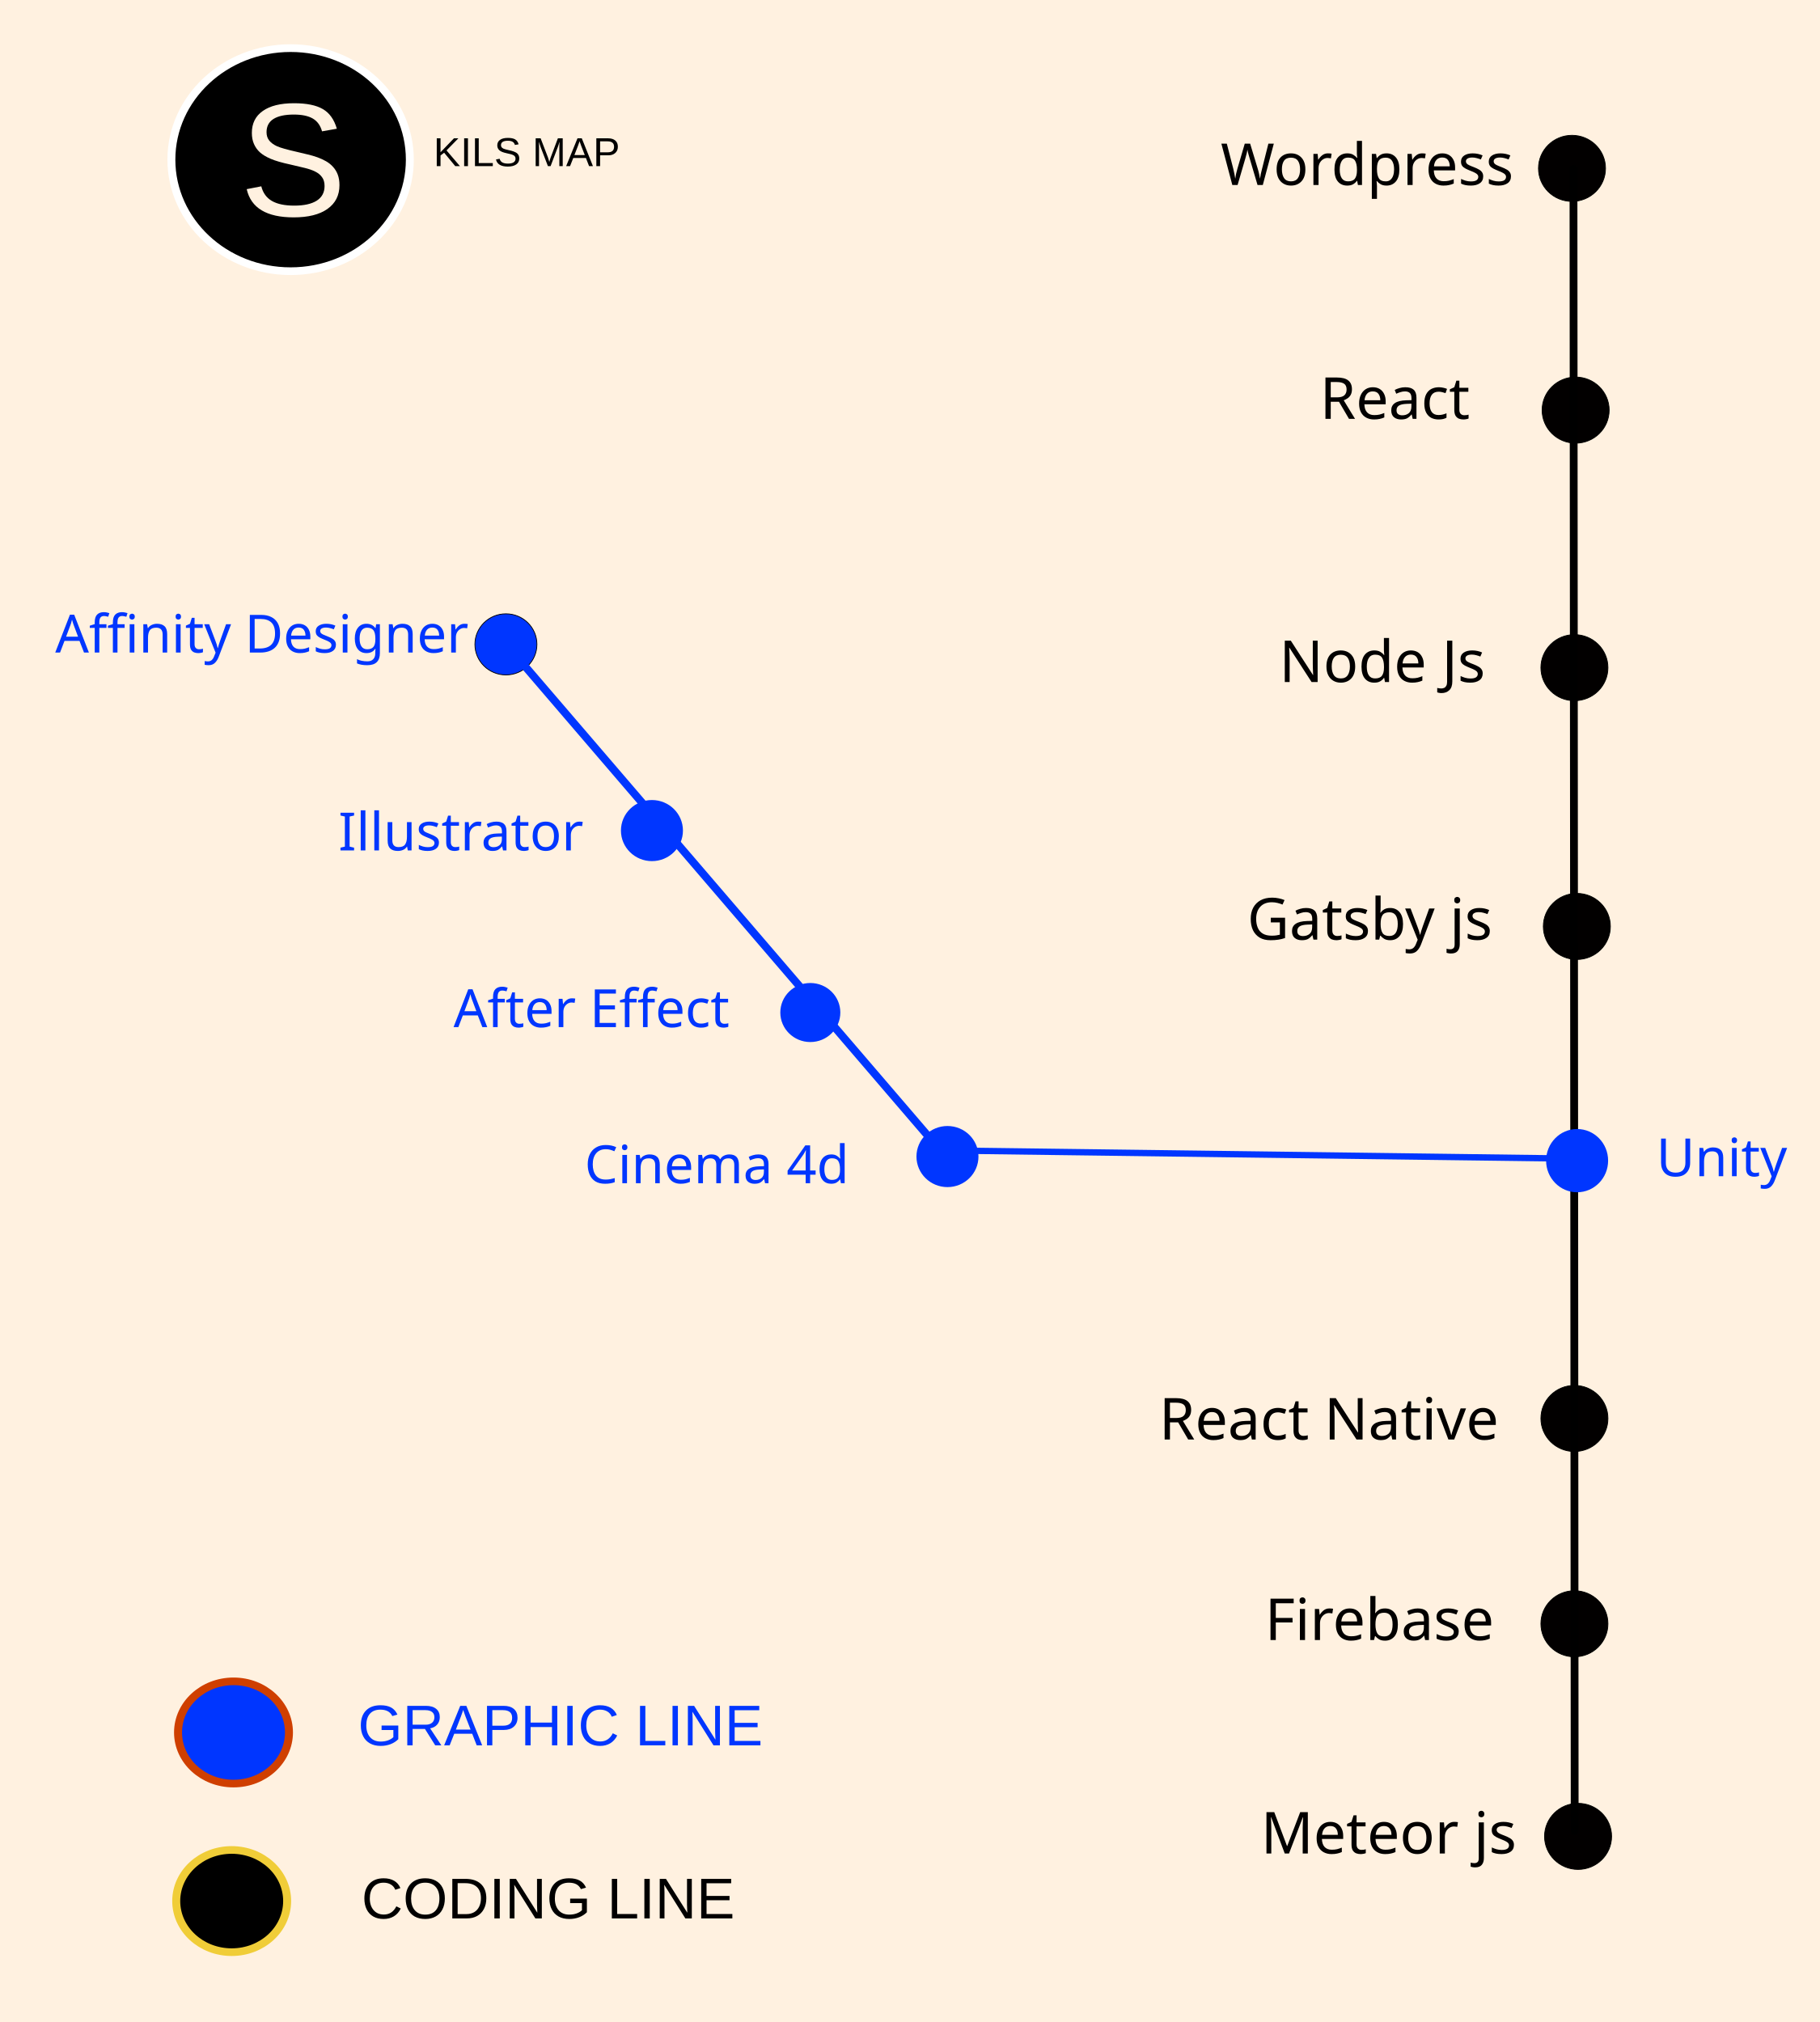
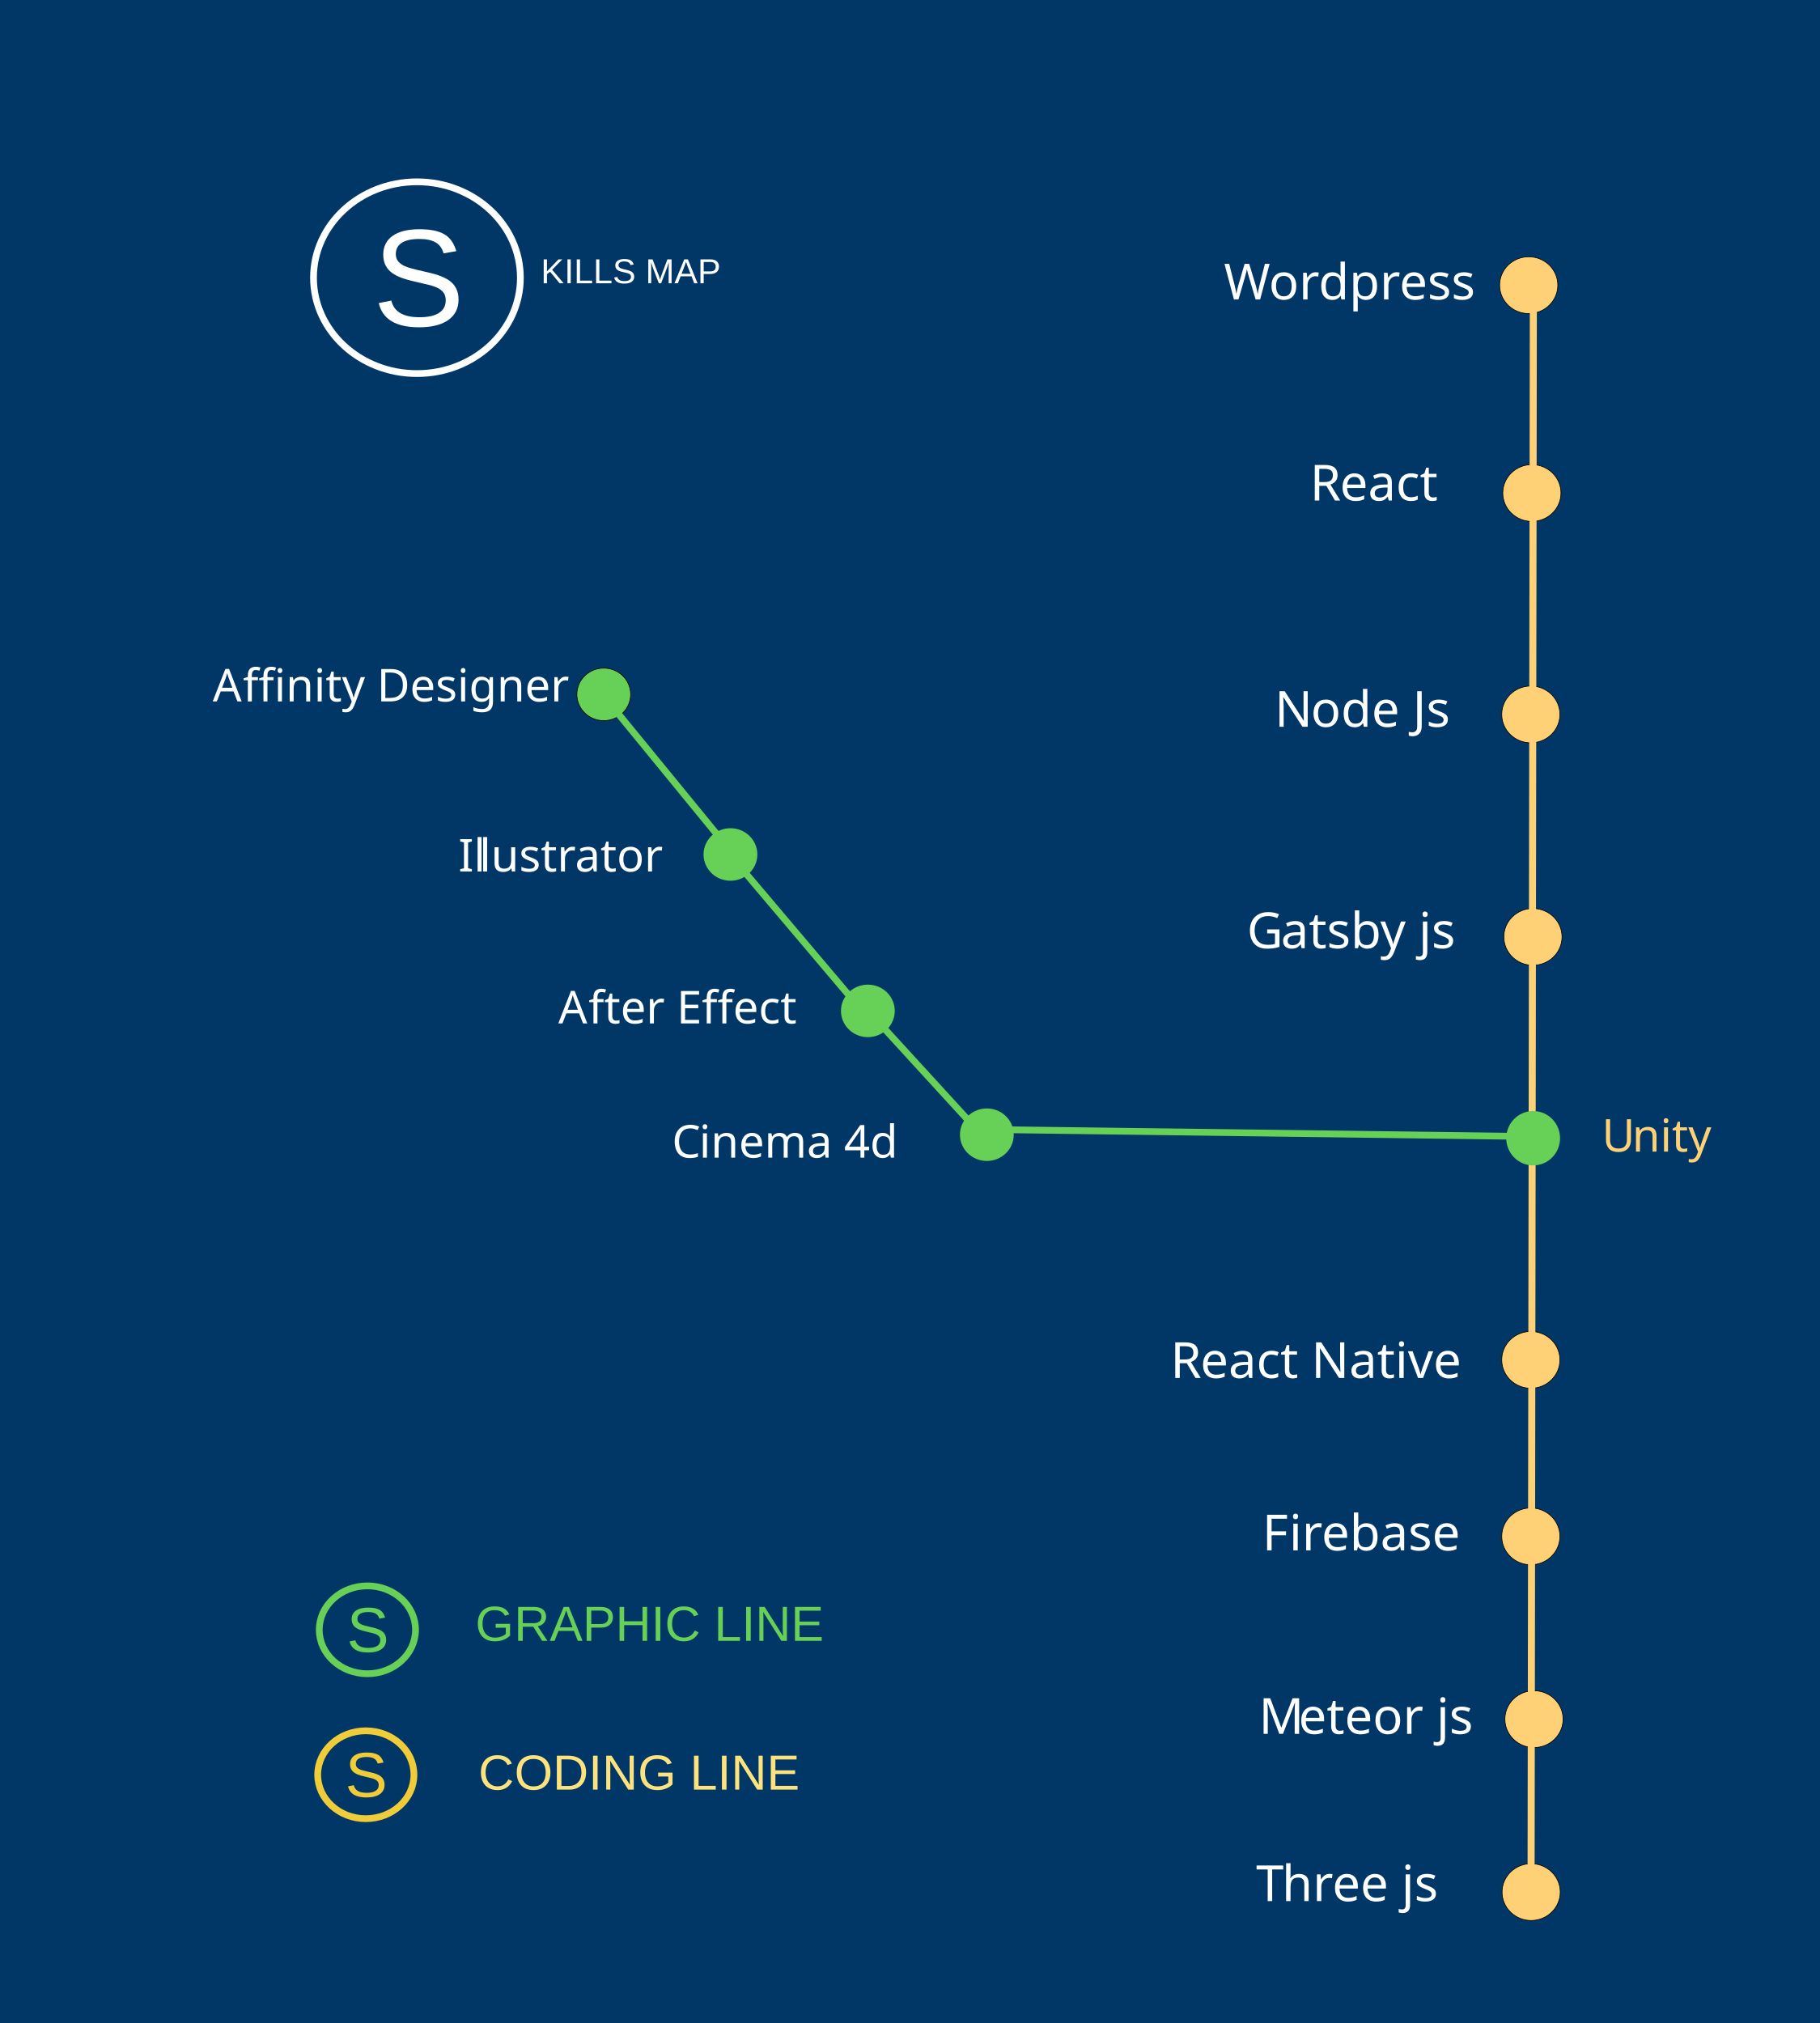
- <svg xmlns="http://www.w3.org/2000/svg" width="100%" height="100%" viewBox="0 0 900 1000" version="1.1" xml:space="preserve" style="fill-rule:evenodd;clip-rule:evenodd;stroke-linecap:round;stroke-linejoin:round;stroke-miterlimit:1.5;">
-   <g transform="matrix(1,0,0,0.714286,0,0)">
-     <rect x="-107.213" y="-38.233" width="1061.63" height="1472.62" style="fill:rgb(255,241,224);" />
+ <svg xmlns="http://www.w3.org/2000/svg" width="100%" height="100%" viewBox="0 0 1200 1334" version="1.1" xml:space="preserve" style="fill-rule:evenodd;clip-rule:evenodd;stroke-linecap:round;stroke-linejoin:round;stroke-miterlimit:1.5;">
+   <rect x="-15.372" y="-121.917" width="1228.21" height="1732.3" style="fill:#003766;" />
+   <g>
+     <ellipse cx="242.25" cy="1074.72" rx="31.729" ry="28.971" style="fill:none;stroke:#67d057;stroke-width:4.45px;" />
+     <text x="228.612px" y="1089.3px" style="font-family:'ArialMT', 'Arial', sans-serif;font-size:41.857px;fill:#67d057;">S</text>
  </g>
-   <g transform="matrix(1,0,0,1,-2.60592,-54.7231)">
-     <g transform="matrix(0.266955,0,0,0.255458,75.2742,876.782)">
-       <ellipse cx="160.325" cy="136.019" rx="102.734" ry="98.939" style="fill:rgb(0,54,255);stroke:rgb(207,63,0);stroke-width:14.8px;" />
-     </g>
-     <g transform="matrix(1.54474,0,0,1.52154,-89.0774,729.28)">
-       <text x="126.47px" y="128.139px" style="font-family:'ArialMT', 'Arial', sans-serif;font-size:24px;fill:rgb(0,54,255);">S</text>
-     </g>
+   <g>
+     <ellipse cx="241.212" cy="1170.29" rx="31.729" ry="28.971" style="fill:none;stroke:#f0cd38;stroke-width:4.45px;" />
+     <text x="227.575px" y="1184.87px" style="font-family:'ArialMT', 'Arial', sans-serif;font-size:41.857px;fill:#f0cd38;">S</text>
  </g>
-   <g transform="matrix(1,0,0,1,-3.50249,28.6591)">
-     <g transform="matrix(0.266955,0,0,0.255458,75.2742,876.782)">
-       <ellipse cx="160.325" cy="136.019" rx="102.734" ry="98.939" style="stroke:rgb(240,205,56);stroke-width:14.8px;" />
-     </g>
-     <g transform="matrix(1.54474,0,0,1.52154,-89.0774,729.28)">
-       <text x="126.47px" y="128.139px" style="font-family:'ArialMT', 'Arial', sans-serif;font-size:24px;">S</text>
-     </g>
+   <text x="313.446px" y="1082.01px" style="font-family:'ArialMT', 'Arial', sans-serif;font-size:32.523px;fill:#67d057;">G<tspan x="338.979px 362.685px 384.58px 406.474px 430.18px 439.3px 463.006px 472.126px 490.382px 499.503px 523.208px " y="1082.01px 1082.01px 1082.01px 1082.01px 1082.01px 1082.01px 1082.01px 1082.01px 1082.01px 1082.01px 1082.01px ">RAPHIC LINE</tspan>
+   </text>
+   <text x="315.452px" y="1180.12px" style="font-family:'ArialMT', 'Arial', sans-serif;font-size:32.552px;fill:#fee27d;">C<tspan x="339.179px 364.735px 388.462px 397.59px 421.317px 446.873px 456.001px 474.273px 483.402px 507.128px " y="1180.12px 1180.12px 1180.12px 1180.12px 1180.12px 1180.12px 1180.12px 1180.12px 1180.12px 1180.12px ">ODING LINE</tspan>
+   </text>
+   <g>
+     <ellipse cx="1008" cy="188.051" rx="19.185" ry="18.733" style="fill:#ffd177;stroke:#000;stroke-width:0.44px;" />
+     <ellipse cx="1010.09" cy="325.102" rx="19.185" ry="18.733" style="fill:#ffd177;stroke:#000;stroke-width:0.44px;" />
+     <ellipse cx="1009.39" cy="471.105" rx="19.185" ry="18.733" style="fill:#ffd177;stroke:#000;stroke-width:0.44px;" />
+     <ellipse cx="1010.78" cy="617.797" rx="19.185" ry="18.733" style="fill:#ffd177;stroke:#000;stroke-width:0.44px;" />
+     <ellipse cx="1009.39" cy="896.717" rx="19.185" ry="18.733" style="fill:#ffd177;stroke:#000;stroke-width:0.44px;" />
+     <ellipse cx="1009.39" cy="1013.11" rx="19.185" ry="18.733" style="fill:#ffd177;stroke:#000;stroke-width:0.44px;" />
+     <ellipse cx="1011.48" cy="1133.63" rx="19.185" ry="18.733" style="fill:#ffd177;stroke:#000;stroke-width:0.44px;" />
+     <ellipse cx="1009.61" cy="1247.67" rx="19.185" ry="18.733" style="fill:#ffd177;stroke:#000;stroke-width:0.44px;" />
+     <text x="807.015px" y="197.469px" style="font-family:'BerlinSansFB-Reg', 'Berlin Sans FB', sans-serif;font-size:32.856px;fill:#fff;">W<tspan x="836.598px 853.552px 864.595px 883.038px 901.74px 912.784px 928.766px " y="197.469px 197.469px 197.469px 197.469px 197.469px 197.469px 197.469px ">ordpres</tspan>s</text>
+     <text x="863.755px" y="330.056px" style="font-family:'BerlinSansFB-Reg', 'Berlin Sans FB', sans-serif;font-size:32.856px;fill:#fff;">R<tspan x="883.461px 899.443px 917.821px 931.148px " y="330.056px 330.056px 330.056px 330.056px ">eact</tspan>
+     </text>
+     <text x="840.492px" y="479.254px" style="font-family:'BerlinSansFB-Reg', 'Berlin Sans FB', sans-serif;font-size:32.856px;fill:#fff;">N<tspan x="864.295px 881.248px 899.692px 915.673px 923.964px 932.821px " y="479.254px 479.254px 479.254px 479.254px 479.254px 479.254px ">ode Js</tspan>
+     </text>
+     <text x="822.168px" y="625.257px" style="font-family:'BerlinSansFB-Reg', 'Berlin Sans FB', sans-serif;font-size:32.856px;fill:#fff;">G<tspan x="844.546px 862.925px 874.259px 884.169px 902.547px 918.335px 926.625px 933.961px " y="625.257px 625.257px 625.257px 625.257px 625.257px 625.257px 625.257px 625.257px ">atsby js</tspan>
+     </text>
+     <text x="771.76px" y="908.641px" style="font-family:'BerlinSansFB-Reg', 'Berlin Sans FB', sans-serif;font-size:32.856px;fill:#fff;">R<tspan x="791.467px 807.448px 825.827px 839.153px 850.488px 858.778px 882.581px 900.96px 912.294px 919.597px 936.372px " y="908.641px 908.641px 908.641px 908.641px 908.641px 908.641px 908.641px 908.641px 908.641px 908.641px 908.641px ">eact Native</tspan>
+     </text>
+     <text x="832.317px" y="1022.33px" style="font-family:'BerlinSansFB-Reg', 'Berlin Sans FB', sans-serif;font-size:32.856px;fill:#fff;">F<tspan x="849.999px 857.302px 868.345px 884.327px 902.705px 921.084px " y="1022.33px 1022.33px 1022.33px 1022.33px 1022.33px 1022.33px ">irebas</tspan>e</text>
+     <text x="830.01px" y="1143.32px" style="font-family:'BerlinSansFB-Reg', 'Berlin Sans FB', sans-serif;font-size:32.856px;fill:#fff;">M<tspan x="856.209px 872.191px 883.526px 899.508px 916.461px 927.504px 935.795px 943.13px " y="1143.32px 1143.32px 1143.32px 1143.32px 1143.32px 1143.32px 1143.32px 1143.32px ">eteor js</tspan>
+     </text>
+     <text x="828.231px" y="1253.61px" style="font-family:'BerlinSansFB-Reg', 'Berlin Sans FB', sans-serif;font-size:32.856px;fill:#fff;">T<tspan x="845.249px 862.494px 873.537px 889.519px 905.501px 913.792px 921.127px " y="1253.61px 1253.61px 1253.61px 1253.61px 1253.61px 1253.61px 1253.61px ">hree js</tspan>
+     </text>
+     <path d="M1011.07,188.394l-1.529,1063.32" style="fill:#ffd177;stroke:#ffd177;stroke-width:4.64px;" />
  </g>
-   <g transform="matrix(1.41869,0,0,1.41869,-96.4656,-436.894)">
-     <text x="192.765px" y="916.382px" style="font-family:'ArialMT', 'Arial', sans-serif;font-size:20px;fill:rgb(0,54,255);">GRAPHIC LINE</text>
+   <g>
+     <ellipse cx="481.639" cy="563.452" rx="17.737" ry="17.318" style="fill:#67d057;" />
+     <ellipse cx="398.1" cy="457.891" rx="17.737" ry="17.318" style="fill:#67d057;stroke:#000;stroke-width:0.44px;" />
+     <path d="M394.072,454.06l85.682,104.688" style="fill:#67d057;stroke:#67d057;stroke-width:4.45px;" />
+     <ellipse cx="572.249" cy="666.596" rx="17.737" ry="17.318" style="fill:#67d057;" />
+     <ellipse cx="650.705" cy="748.243" rx="17.737" ry="17.318" style="fill:#67d057;" />
+     <ellipse cx="1010.93" cy="750.563" rx="17.737" ry="17.93" style="fill:#67d057;" />
+     <path d="M481.896,564.272l87.397,103.287" style="fill:#67d057;stroke:#67d057;stroke-width:4.45px;" />
+     <text x="140.269px" y="462.538px" style="font-family:'BerlinSansFB-Reg', 'Berlin Sans FB', sans-serif;font-size:29.907px;fill:#fff;">A<tspan x="160.167px 169.04px 184.369px 200.154px 206.801px 217.119px 231.489px 239.035px 259.567px 274.114px 283.135px 289.782px 305.479px 321.264px 335.812px " y="462.538px 462.538px 462.538px 462.538px 462.538px 462.538px 462.538px 462.538px 462.538px 462.538px 462.538px 462.538px 462.538px 462.538px 462.538px ">fﬁnity Designer</tspan>
+     </text>
+     <text x="302.238px" y="574.695px" style="font-family:'BerlinSansFB-Reg', 'Berlin Sans FB', sans-serif;font-size:29.907px;fill:#fff;">Il<tspan x="316.034px 322.681px 339.336px 348.356px 358.674px 368.726px 385.454px 395.772px 411.203px " y="574.695px 574.695px 574.695px 574.695px 574.695px 574.695px 574.695px 574.695px 574.695px ">lustrator</tspan>
+     </text>
+     <text x="368.149px" y="674.861px" style="font-family:'BerlinSansFB-Reg', 'Berlin Sans FB', sans-serif;font-size:29.907px;fill:#fff;">A<tspan x="388.047px 396.919px 407.237px 421.784px 431.836px 439.382px 455.625px 464.498px 473.371px 487.918px 500.048px " y="674.861px 674.861px 674.861px 674.861px 674.861px 674.861px 674.861px 674.861px 674.861px 674.861px 674.861px ">fter Effect</tspan>
+     </text>
+     <text x="1056.26px" y="759.391px" style="font-family:'BerlinSansFB-Reg', 'Berlin Sans FB', sans-serif;font-size:29.907px;fill:#ffd177;">U<tspan x="1076.19px 1091.97px 1098.62px 1108.94px " y="759.391px 759.391px 759.391px 759.391px ">nity</tspan>
+     </text>
+     <text x="443.063px" y="763.356px" style="font-family:'BerlinSansFB-Reg', 'Berlin Sans FB', sans-serif;font-size:29.907px;fill:#fff;">C<tspan x="460.956px 467.603px 483.388px 497.936px 523.257px 539.986px 547.532px 562.625px " y="763.356px 763.356px 763.356px 763.356px 763.356px 763.356px 763.356px 763.356px ">inema 4d</tspan>
+     </text>
+     <path d="M647.975,744.775l368.154,4.724" style="fill:#67d057;stroke:#67d057;stroke-width:4.46px;" />
+     <path d="M570.177,664.108l78.995,86.342" style="fill:#67d057;stroke:#67d057;stroke-width:4.46px;" />
  </g>
-   <g transform="matrix(1.41995,0,0,1.41995,-94.9744,-352.457)">
-     <text x="192.765px" y="916.382px" style="font-family:'ArialMT', 'Arial', sans-serif;font-size:20px;">CODING LINE</text>
-   </g>
-   <g transform="matrix(1.28665,0,0,1.28665,-101.852,-12.8305)">
-     <g transform="matrix(0.75,0,0,0.781609,528.767,-158.665)">
-       <ellipse cx="206.09" cy="298.552" rx="17.185" ry="16.251" style="fill:rgb(2,0,0);stroke:black;stroke-width:0.39px;" />
-     </g>
-     <g transform="matrix(0.75,0,0,0.781609,530.168,-65.7374)">
-       <ellipse cx="206.09" cy="298.552" rx="17.185" ry="16.251" style="fill:rgb(2,0,0);stroke:black;stroke-width:0.39px;" />
-     </g>
-     <g transform="matrix(0.75,0,0,0.781609,529.701,33.2604)">
-       <ellipse cx="206.09" cy="298.552" rx="17.185" ry="16.251" style="fill:rgb(2,0,0);stroke:black;stroke-width:0.39px;" />
-     </g>
-     <g transform="matrix(0.75,0,0,0.781609,530.635,132.725)">
-       <ellipse cx="206.09" cy="298.552" rx="17.185" ry="16.251" style="fill:rgb(2,0,0);stroke:black;stroke-width:0.39px;" />
-     </g>
-     <g transform="matrix(0.75,0,0,0.781609,529.701,321.848)">
-       <ellipse cx="206.09" cy="298.552" rx="17.185" ry="16.251" style="fill:rgb(2,0,0);stroke:black;stroke-width:0.39px;" />
-     </g>
-     <g transform="matrix(0.75,0,0,0.781609,529.701,400.766)">
-       <ellipse cx="206.09" cy="298.552" rx="17.185" ry="16.251" style="fill:rgb(2,0,0);stroke:black;stroke-width:0.39px;" />
-     </g>
-     <g transform="matrix(0.75,0,0,0.781609,531.102,482.486)">
-       <ellipse cx="206.09" cy="298.552" rx="17.185" ry="16.251" style="fill:rgb(2,0,0);stroke:black;stroke-width:0.39px;" />
-     </g>
-     <g transform="matrix(1.85652,0,0,1.85652,-381.525,-39.8103)">
-       <text x="500.85px" y="65.112px" style="font-family:'BerlinSansFB-Reg', 'Berlin Sans FB', sans-serif;font-size:12px;fill:rgb(2,0,0);">Wordpress</text>
-     </g>
-     <g transform="matrix(1.85652,0,0,1.85652,-343.407,50.0909)">
-       <text x="500.85px" y="65.112px" style="font-family:'BerlinSansFB-Reg', 'Berlin Sans FB', sans-serif;font-size:12px;fill:rgb(2,0,0);">React</text>
-     </g>
-     <g transform="matrix(1.85652,0,0,1.85652,-359.035,151.255)">
-       <text x="500.85px" y="65.112px" style="font-family:'BerlinSansFB-Reg', 'Berlin Sans FB', sans-serif;font-size:12px;fill:rgb(2,0,0);">Node Js</text>
-     </g>
-     <g transform="matrix(1.85652,0,0,1.85652,-371.345,250.253)">
-       <text x="500.85px" y="65.112px" style="font-family:'BerlinSansFB-Reg', 'Berlin Sans FB', sans-serif;font-size:12px;fill:rgb(2,0,0);">Gatsby js</text>
-     </g>
-     <g transform="matrix(1.85652,0,0,1.85652,-405.209,442.402)">
-       <text x="500.85px" y="65.112px" style="font-family:'BerlinSansFB-Reg', 'Berlin Sans FB', sans-serif;font-size:12px;fill:rgb(2,0,0);">React Native</text>
-     </g>
-     <g transform="matrix(1.85652,0,0,1.85652,-364.527,519.49)">
-       <text x="500.85px" y="65.112px" style="font-family:'BerlinSansFB-Reg', 'Berlin Sans FB', sans-serif;font-size:12px;fill:rgb(2,0,0);">Firebase</text>
-     </g>
-     <g transform="matrix(1.85652,0,0,1.85652,-366.077,601.527)">
-       <text x="500.85px" y="65.112px" style="font-family:'BerlinSansFB-Reg', 'Berlin Sans FB', sans-serif;font-size:12px;fill:rgb(2,0,0);">Meteor js</text>
-     </g>
-     <path d="M683.902,74.918L684.369,713.734" style="stroke:black;stroke-width:3px;" />
-   </g>
-   <g transform="matrix(1.1895,0,0,1.1895,-34.5135,25.2028)">
-     <g transform="matrix(0.75,0,0,0.781609,145.477,90.7911)">
-       <ellipse cx="206.09" cy="298.552" rx="17.185" ry="16.251" style="fill:rgb(0,54,255);" />
-     </g>
-     <g transform="matrix(0.75,0,0,0.781609,84.7714,13.3695)">
-       <ellipse cx="206.09" cy="298.552" rx="17.185" ry="16.251" style="fill:rgb(0,54,255);stroke:black;stroke-width:0.42px;" />
-     </g>
-     <g transform="matrix(0.75,0,0,0.781609,211.32,166.44)">
-       <ellipse cx="206.09" cy="298.552" rx="17.185" ry="16.251" style="fill:rgb(0,54,255);stroke:rgb(255,241,224);stroke-width:1.1px;" />
-     </g>
-     <g transform="matrix(0.75,0,0,0.781609,268.332,226.323)">
-       <ellipse cx="206.09" cy="298.552" rx="17.185" ry="16.251" style="fill:rgb(0,54,255);" />
-     </g>
-     <g transform="matrix(0.75,0,0,0.809196,530.093,219.788)">
-       <ellipse cx="206.09" cy="298.552" rx="17.185" ry="16.251" style="fill:rgb(0,54,255);" />
-     </g>
-     <g transform="matrix(1.8279,0,0,1.8279,-112.189,-95.1763)">
-       <text x="89.814px" y="188.908px" style="font-family:'BerlinSansFB-Reg', 'Berlin Sans FB', sans-serif;font-size:12px;fill:rgb(0,54,255);">Afﬁnity Designer</text>
-     </g>
-     <g transform="matrix(1.8279,0,0,1.8279,5.50832,-12.9164)">
-       <text x="89.814px" y="188.908px" style="font-family:'BerlinSansFB-Reg', 'Berlin Sans FB', sans-serif;font-size:12px;fill:rgb(0,54,255);">Illustrator</text>
-     </g>
-     <g transform="matrix(1.8279,0,0,1.8279,53.4037,60.5481)">
-       <text x="89.814px" y="188.908px" style="font-family:'BerlinSansFB-Reg', 'Berlin Sans FB', sans-serif;font-size:12px;fill:rgb(0,54,255);">After Effect</text>
-     </g>
-     <g transform="matrix(1.8279,0,0,1.8279,553.434,122.545)">
-       <text x="89.814px" y="188.908px" style="font-family:'BerlinSansFB-Reg', 'Berlin Sans FB', sans-serif;font-size:12px;fill:rgb(0,54,255);">Unity</text>
-     </g>
-     <g transform="matrix(1.8279,0,0,1.8279,107.841,125.453)">
-       <text x="89.814px" y="188.908px" style="font-family:'BerlinSansFB-Reg', 'Berlin Sans FB', sans-serif;font-size:12px;fill:rgb(0,54,255);">Cinema 4d</text>
-     </g>
-     <g transform="matrix(1.44056,-0.0676491,0.0469085,0.998899,-366.435,-3.53148)">
-       <path d="M530.372,497.088L715.56,513.098" style="fill:rgb(0,54,255);stroke:rgb(0,54,255);stroke-width:2.62px;" />
-     </g>
-   </g>
-   <g transform="matrix(0.573864,0,0,0.557522,51.7054,3.12727)">
-     <ellipse cx="160.325" cy="136.019" rx="102.734" ry="98.939" style="stroke:white;stroke-width:6.83px;" />
-   </g>
-   <g transform="matrix(3.32068,0,0,3.32068,-301.596,-318.788)">
-     <text x="126.47px" y="128.139px" style="font-family:'ArialMT', 'Arial', sans-serif;font-size:24px;fill:rgb(255,241,224);">S</text>
-   </g>
-   <g transform="matrix(1,0,0,1,-2.60592,-54.7231)">
-     <text x="216.946px" y="136.894px" style="font-family:'ArialMT', 'Arial', sans-serif;font-size:20px;">KILS MAP</text>
-   </g>
-   <path d="M251.303,319.809L467.59,571.926" style="fill:none;stroke:rgb(0,54,255);stroke-width:3.87px;" />
+   <ellipse cx="274.923" cy="183.119" rx="68.206" ry="63.227" style="fill:none;stroke:#fff;stroke-width:4.45px;" />
+   <text x="245.608px" y="214.938px" style="font-family:'ArialMT', 'Arial', sans-serif;font-size:91.351px;fill:#fff;">S</text>
+   <text x="356.636px" y="186.798px" style="font-family:'ArialMT', 'Arial', sans-serif;font-size:22.925px;fill:#fff;">K<tspan x="372.069px 378.497px 391.366px 404.234px 419.667px 426.096px 445.37px 460.803px " y="186.798px 186.798px 186.798px 186.798px 186.798px 186.798px 186.798px 186.798px ">ILLS MAP</tspan>
+   </text>
</svg>
